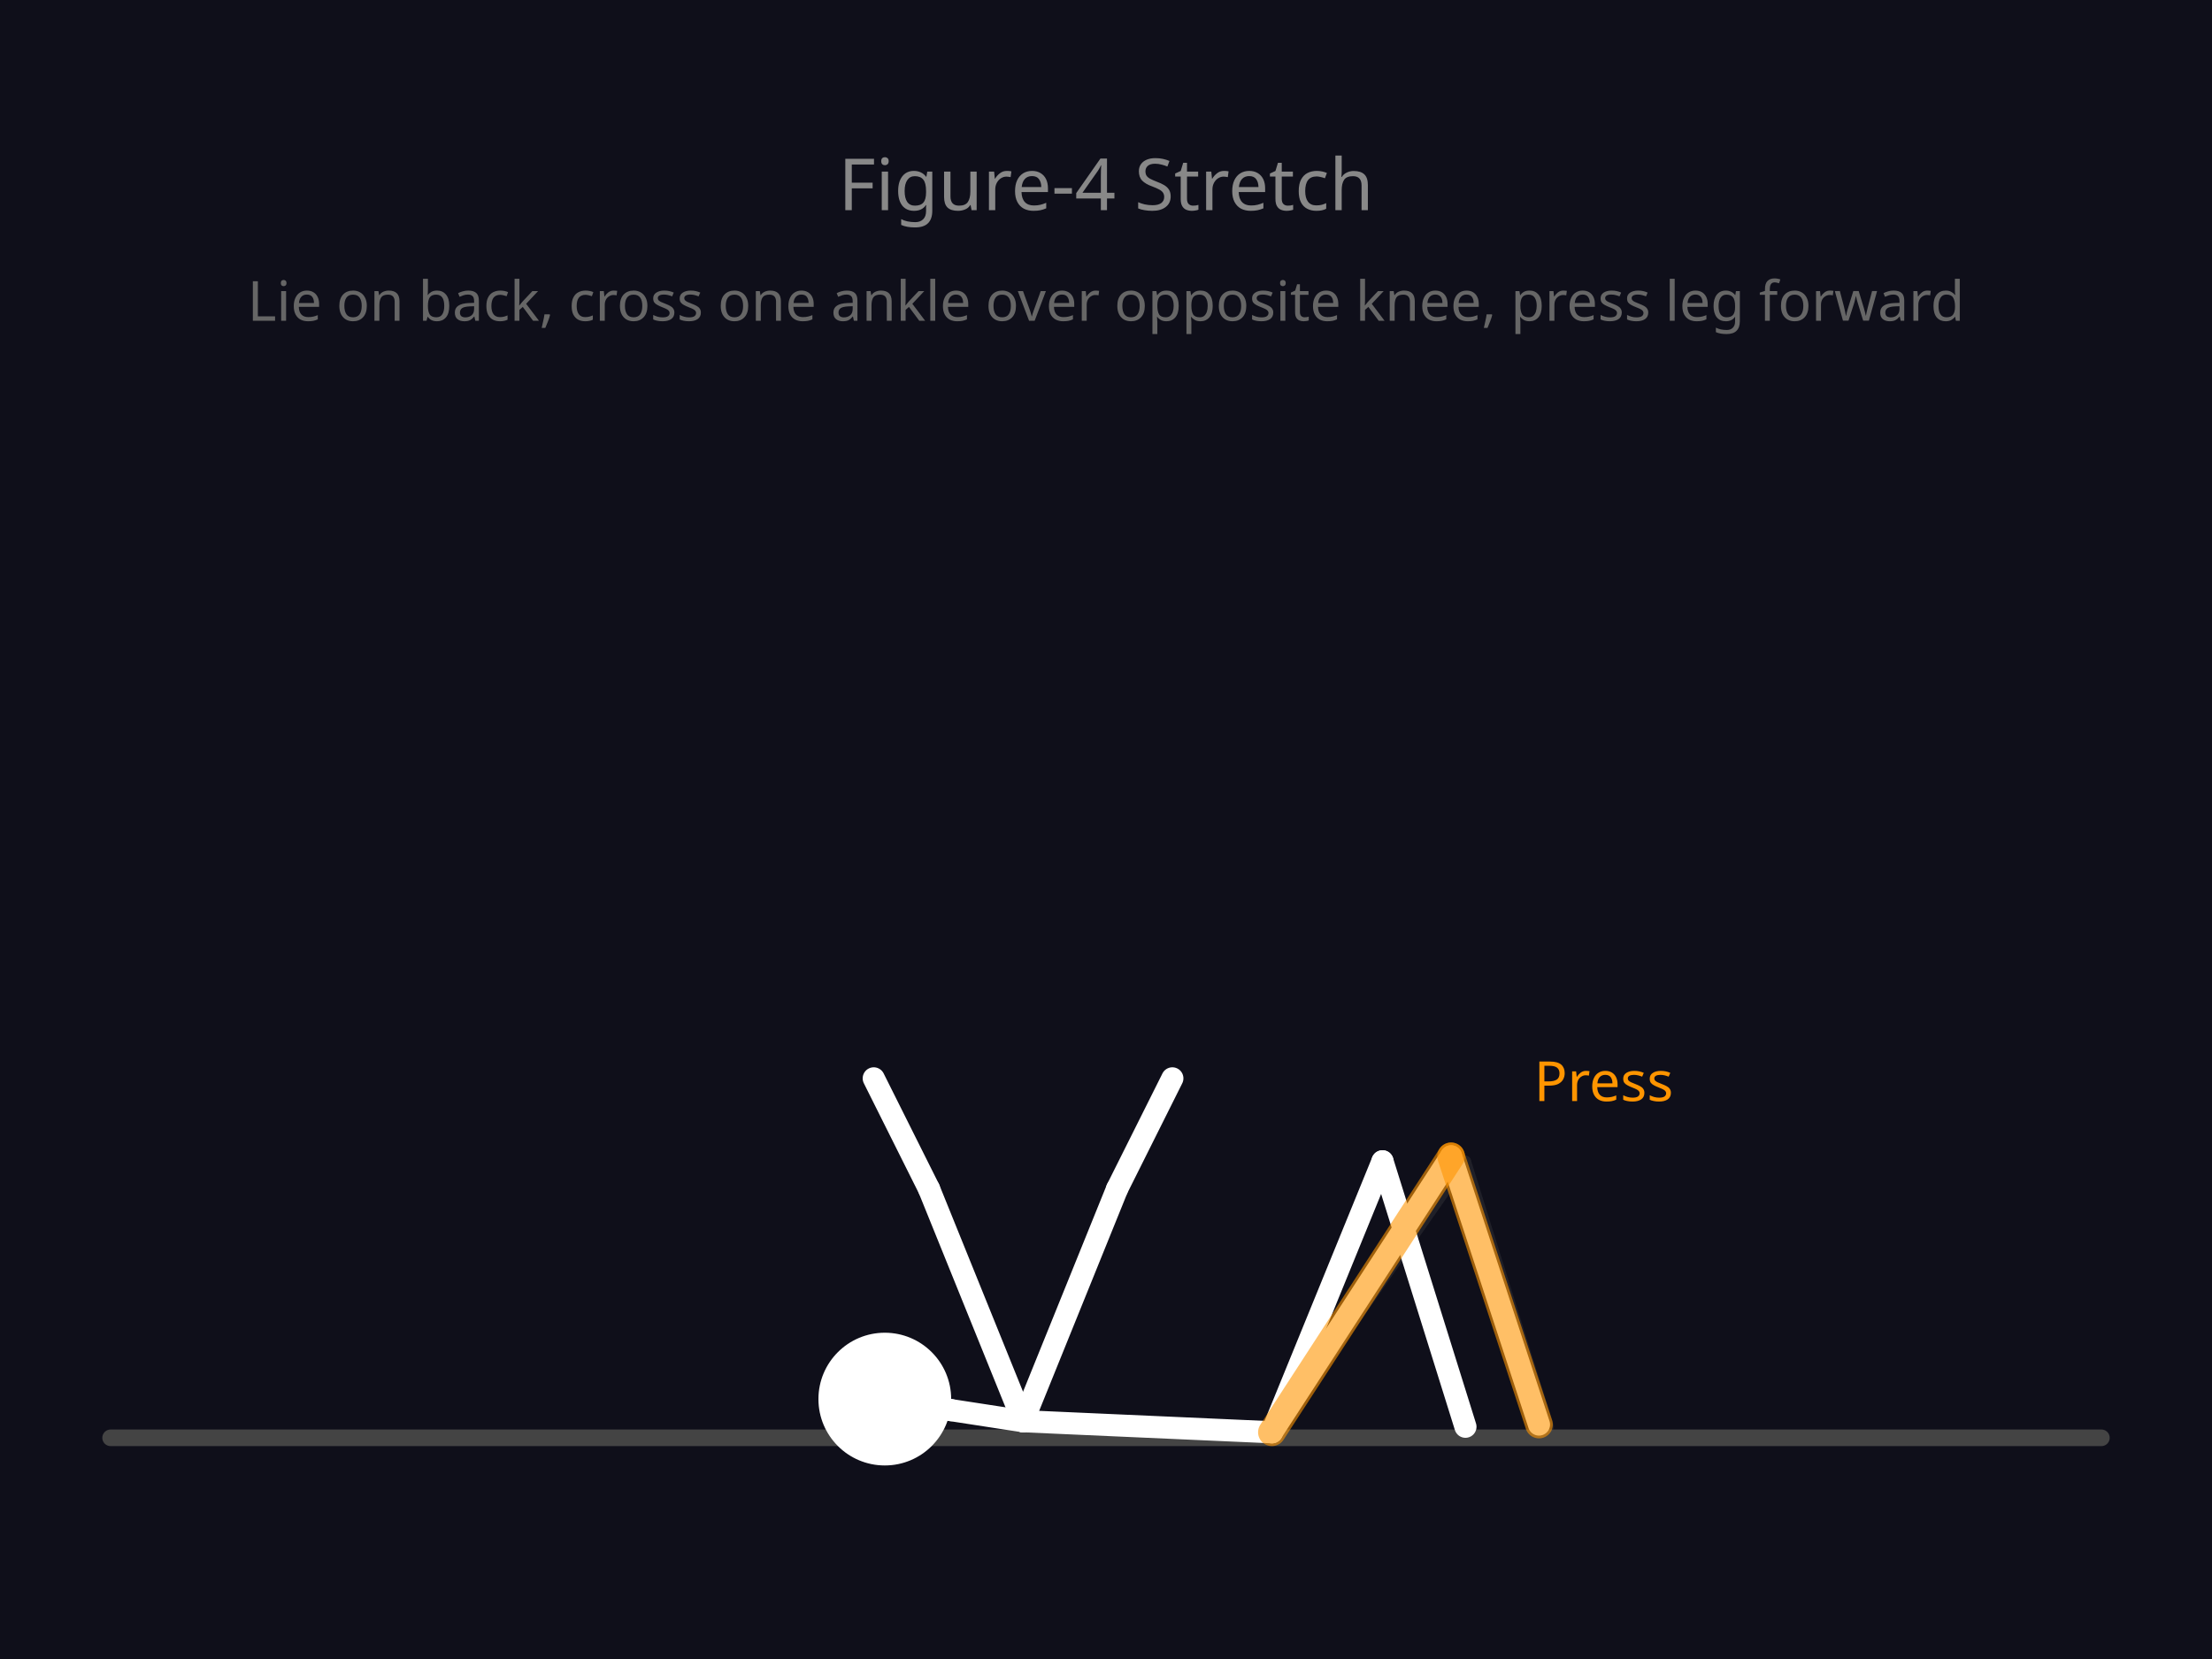
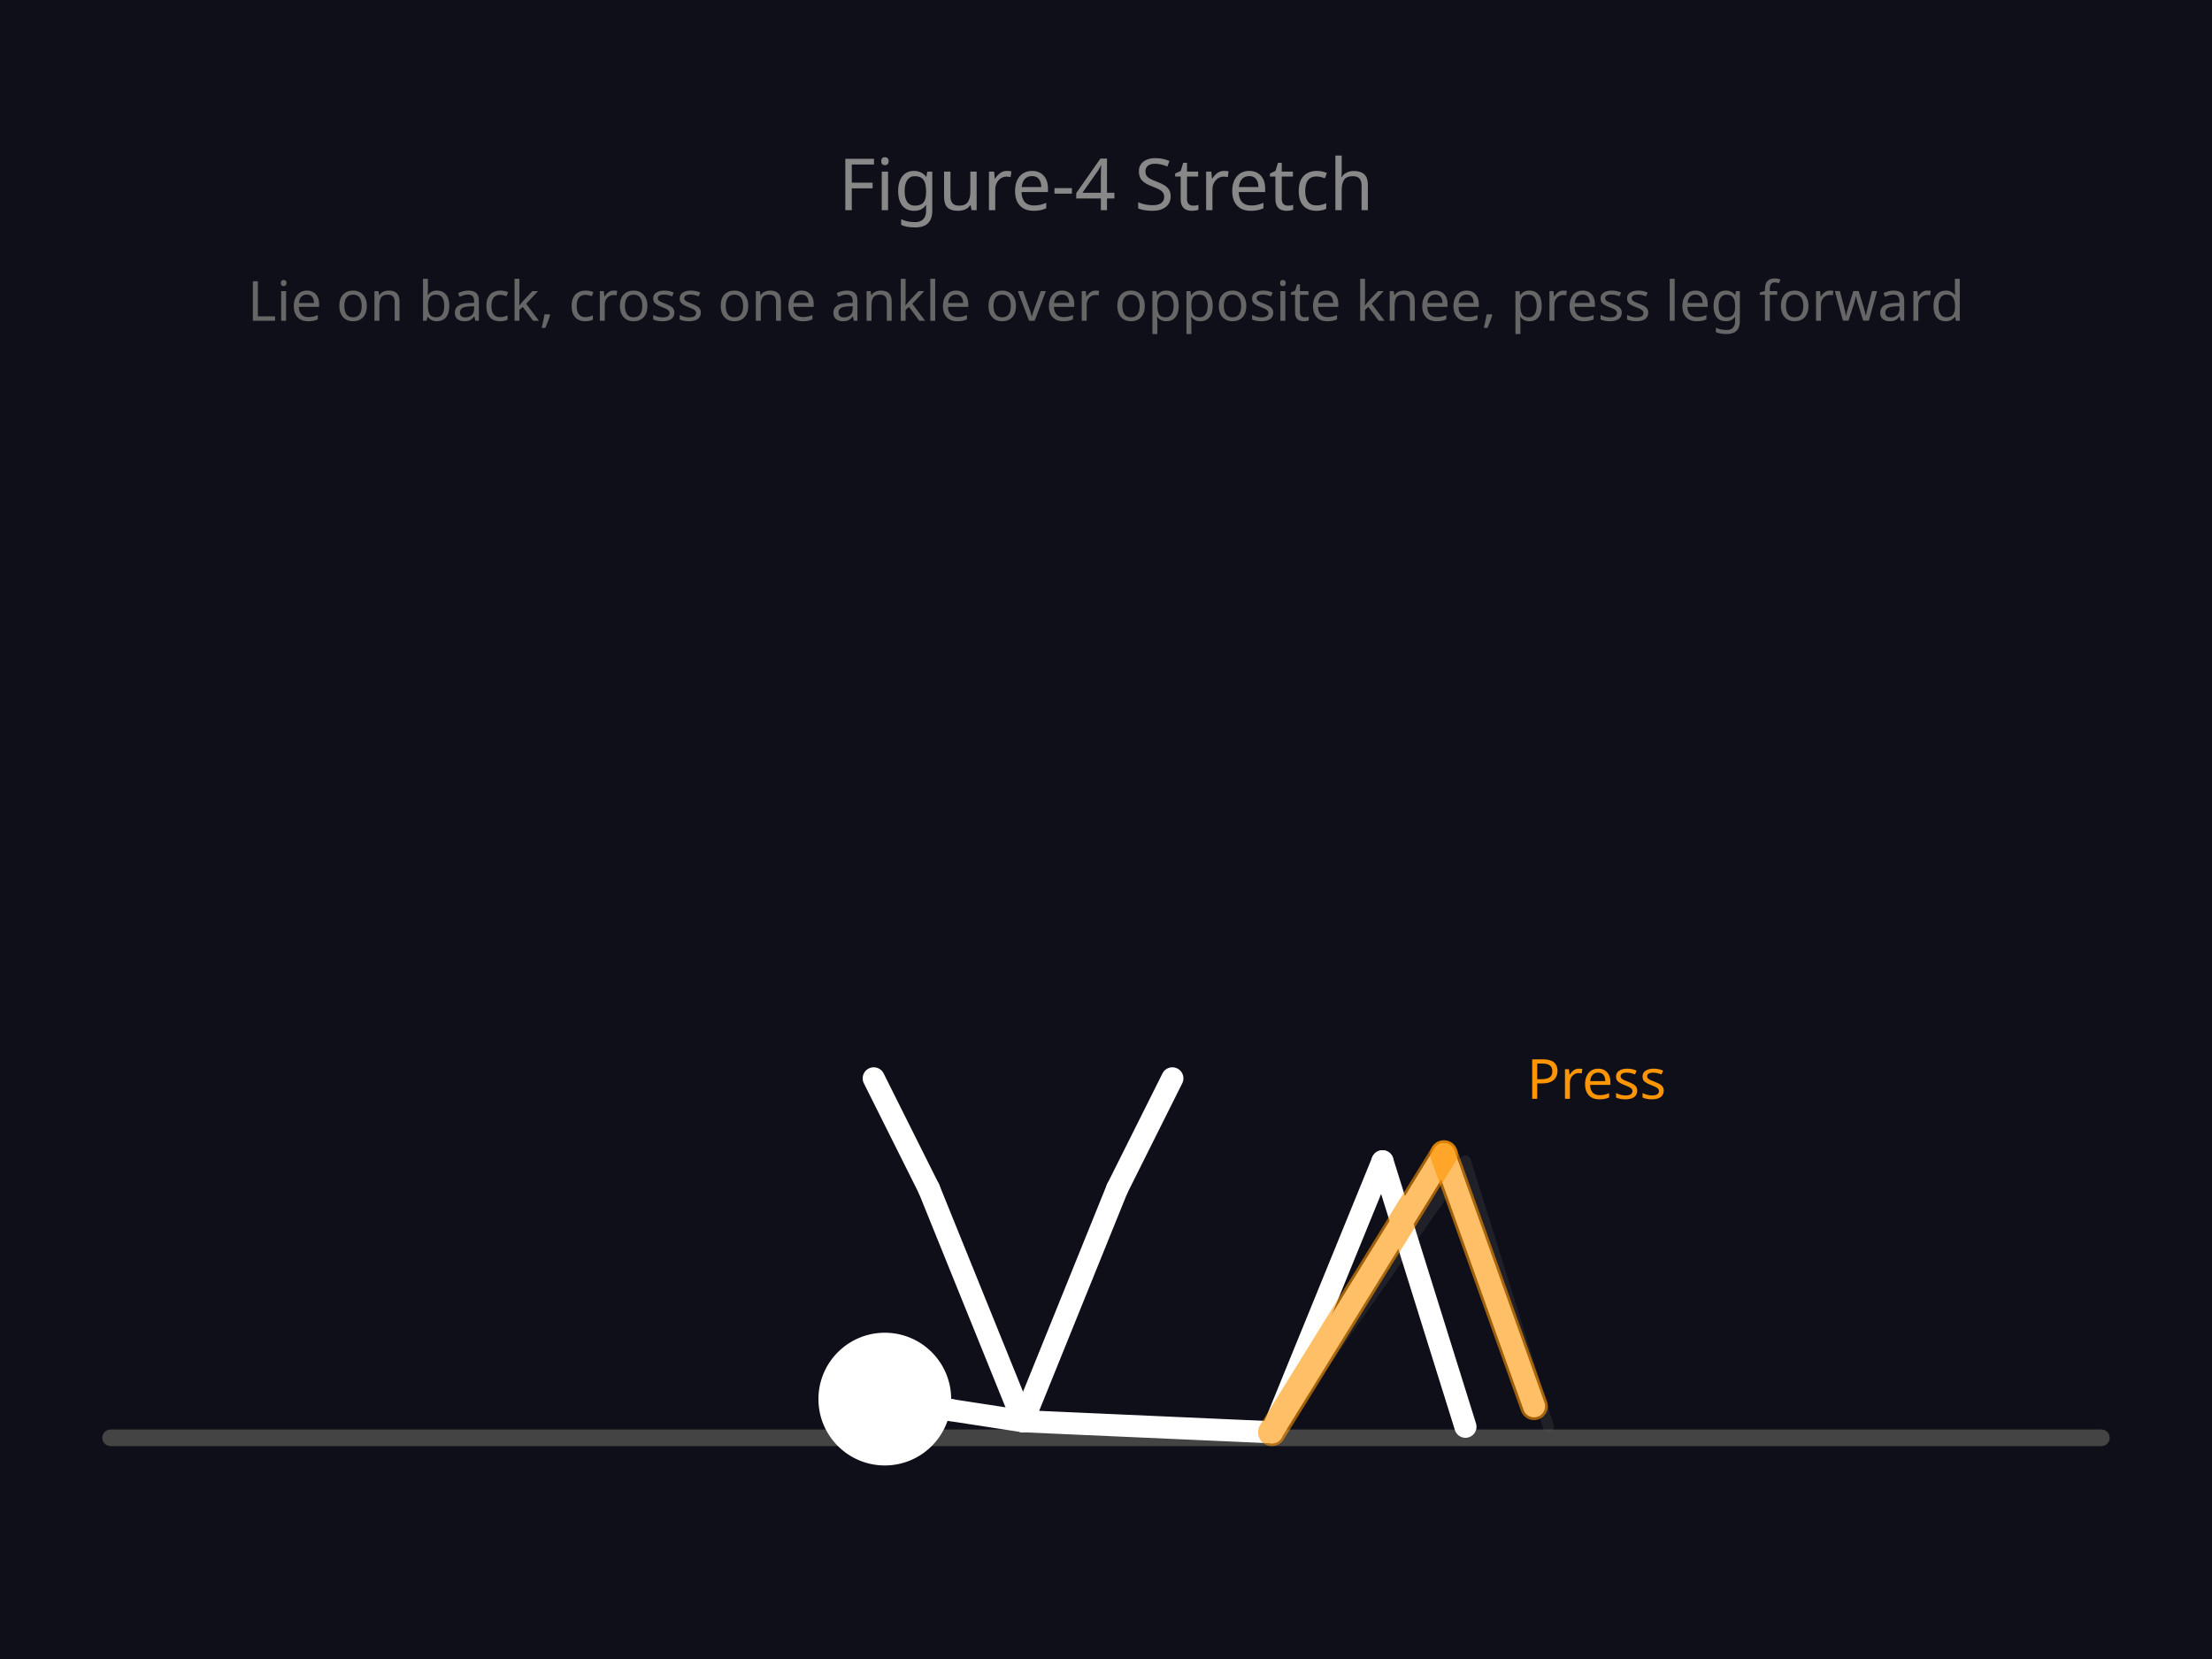
<svg xmlns="http://www.w3.org/2000/svg" viewBox="0 0 400 300">
  <rect width="400" height="300" fill="#0f0f1a" />
  <line x1="20" y1="260" x2="380" y2="260" stroke="#444" stroke-width="3" stroke-linecap="round" />
  <text x="200" y="38" fill="#888" font-size="13" font-family="sans-serif" text-anchor="middle">Figure-4 Stretch</text>
  <text x="200" y="58" fill="#666" font-size="10" font-family="sans-serif" text-anchor="middle">Lie on back, cross one ankle over opposite knee, press leg forward</text>
  <g stroke="#555" stroke-width="2" fill="none" stroke-linecap="round" stroke-linejoin="round" opacity="0.25">
    <circle cx="160" cy="253" r="12" fill="#444" stroke="none" />
    <line x1="160" y1="253" x2="172" y2="255" />
    <line x1="172" y1="255" x2="185" y2="257" />
    <line x1="185" y1="257" x2="230" y2="260" />
    <line x1="185" y1="257" x2="168" y2="215" />
    <line x1="168" y1="215" x2="158" y2="195" />
    <line x1="185" y1="257" x2="202" y2="215" />
    <line x1="202" y1="215" x2="212" y2="195" />
    <line x1="230" y1="260" x2="265" y2="210" />
    <line x1="265" y1="210" x2="280" y2="258" />
    <line x1="230" y1="260" x2="250" y2="210" />
    <line x1="250" y1="210" x2="265" y2="258" />
  </g>
  <g stroke="#FFF" stroke-width="4" fill="none" stroke-linecap="round" stroke-linejoin="round">
    <circle cx="160" cy="253" r="12" fill="#FFF" stroke="none" />
    <line x1="160" y1="253" x2="172" y2="255" />
    <line x1="172" y1="255" x2="185" y2="257" />
    <line x1="185" y1="257" x2="230" y2="259" />
    <line x1="185" y1="257" x2="168" y2="215" />
    <line x1="168" y1="215" x2="158" y2="195" />
    <line x1="185" y1="257" x2="202" y2="215" />
    <line x1="202" y1="215" x2="212" y2="195" />
-     <line x1="230" y1="259" x2="262.4" y2="209.1" />
-     <line x1="262.4" y1="209.1" x2="278.3" y2="257.6" />
+     <line x1="230" y1="259" x2="261.1" y2="208.7" />
+     <line x1="261.1" y1="208.7" x2="277.4" y2="254.3" />
    <line x1="230" y1="259" x2="250" y2="210" />
    <line x1="250" y1="210" x2="265" y2="258" />
-     <line x1="230" y1="259" x2="262.4" y2="209.1" stroke="#FF9500" stroke-width="5" opacity="0.6" />
-     <line x1="262.4" y1="209.1" x2="278.3" y2="257.6" stroke="#FF9500" stroke-width="5" opacity="0.6" />
+     <line x1="230" y1="259" x2="261.1" y2="208.7" stroke="#FF9500" stroke-width="5" opacity="0.6" />
+     <line x1="261.1" y1="208.7" x2="277.4" y2="254.3" stroke="#FF9500" stroke-width="5" opacity="0.6" />
  </g>
-   <text x="277.4" y="199.1" fill="#FF9500" font-size="10" font-family="sans-serif">Press</text>
+   <text x="276.1" y="198.7" fill="#FF9500" font-size="10" font-family="sans-serif">Press</text>
</svg>
